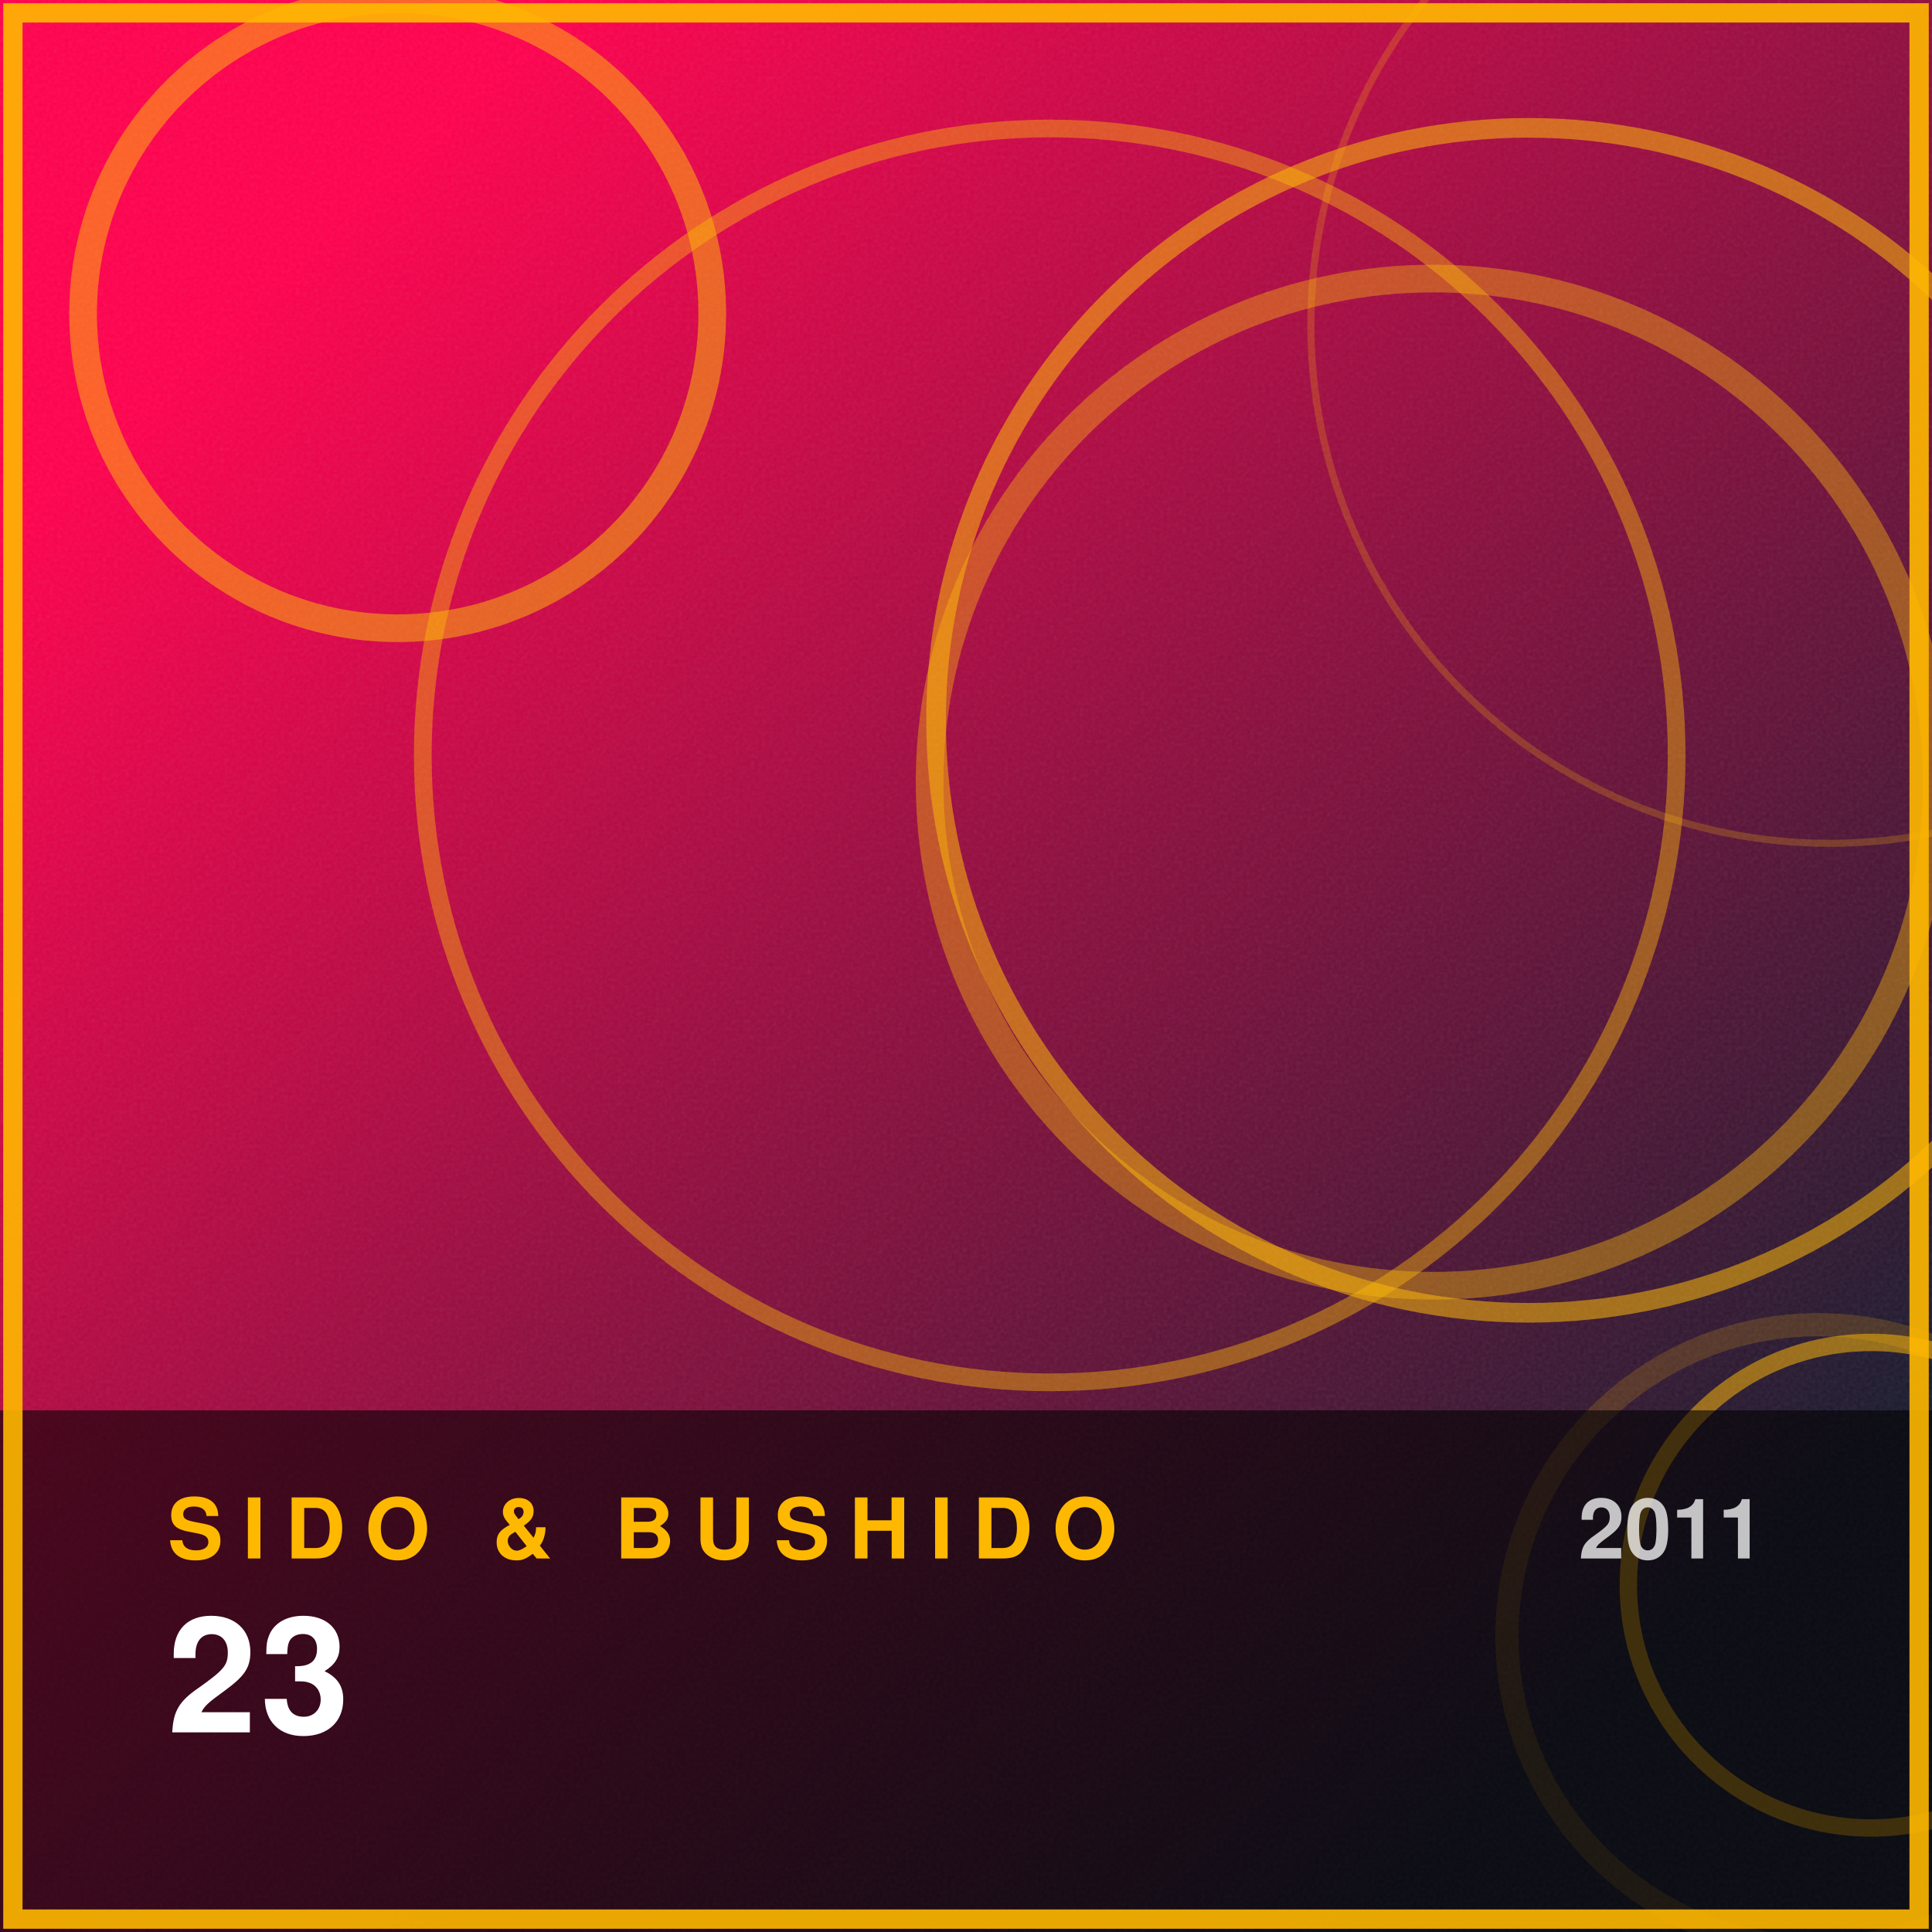
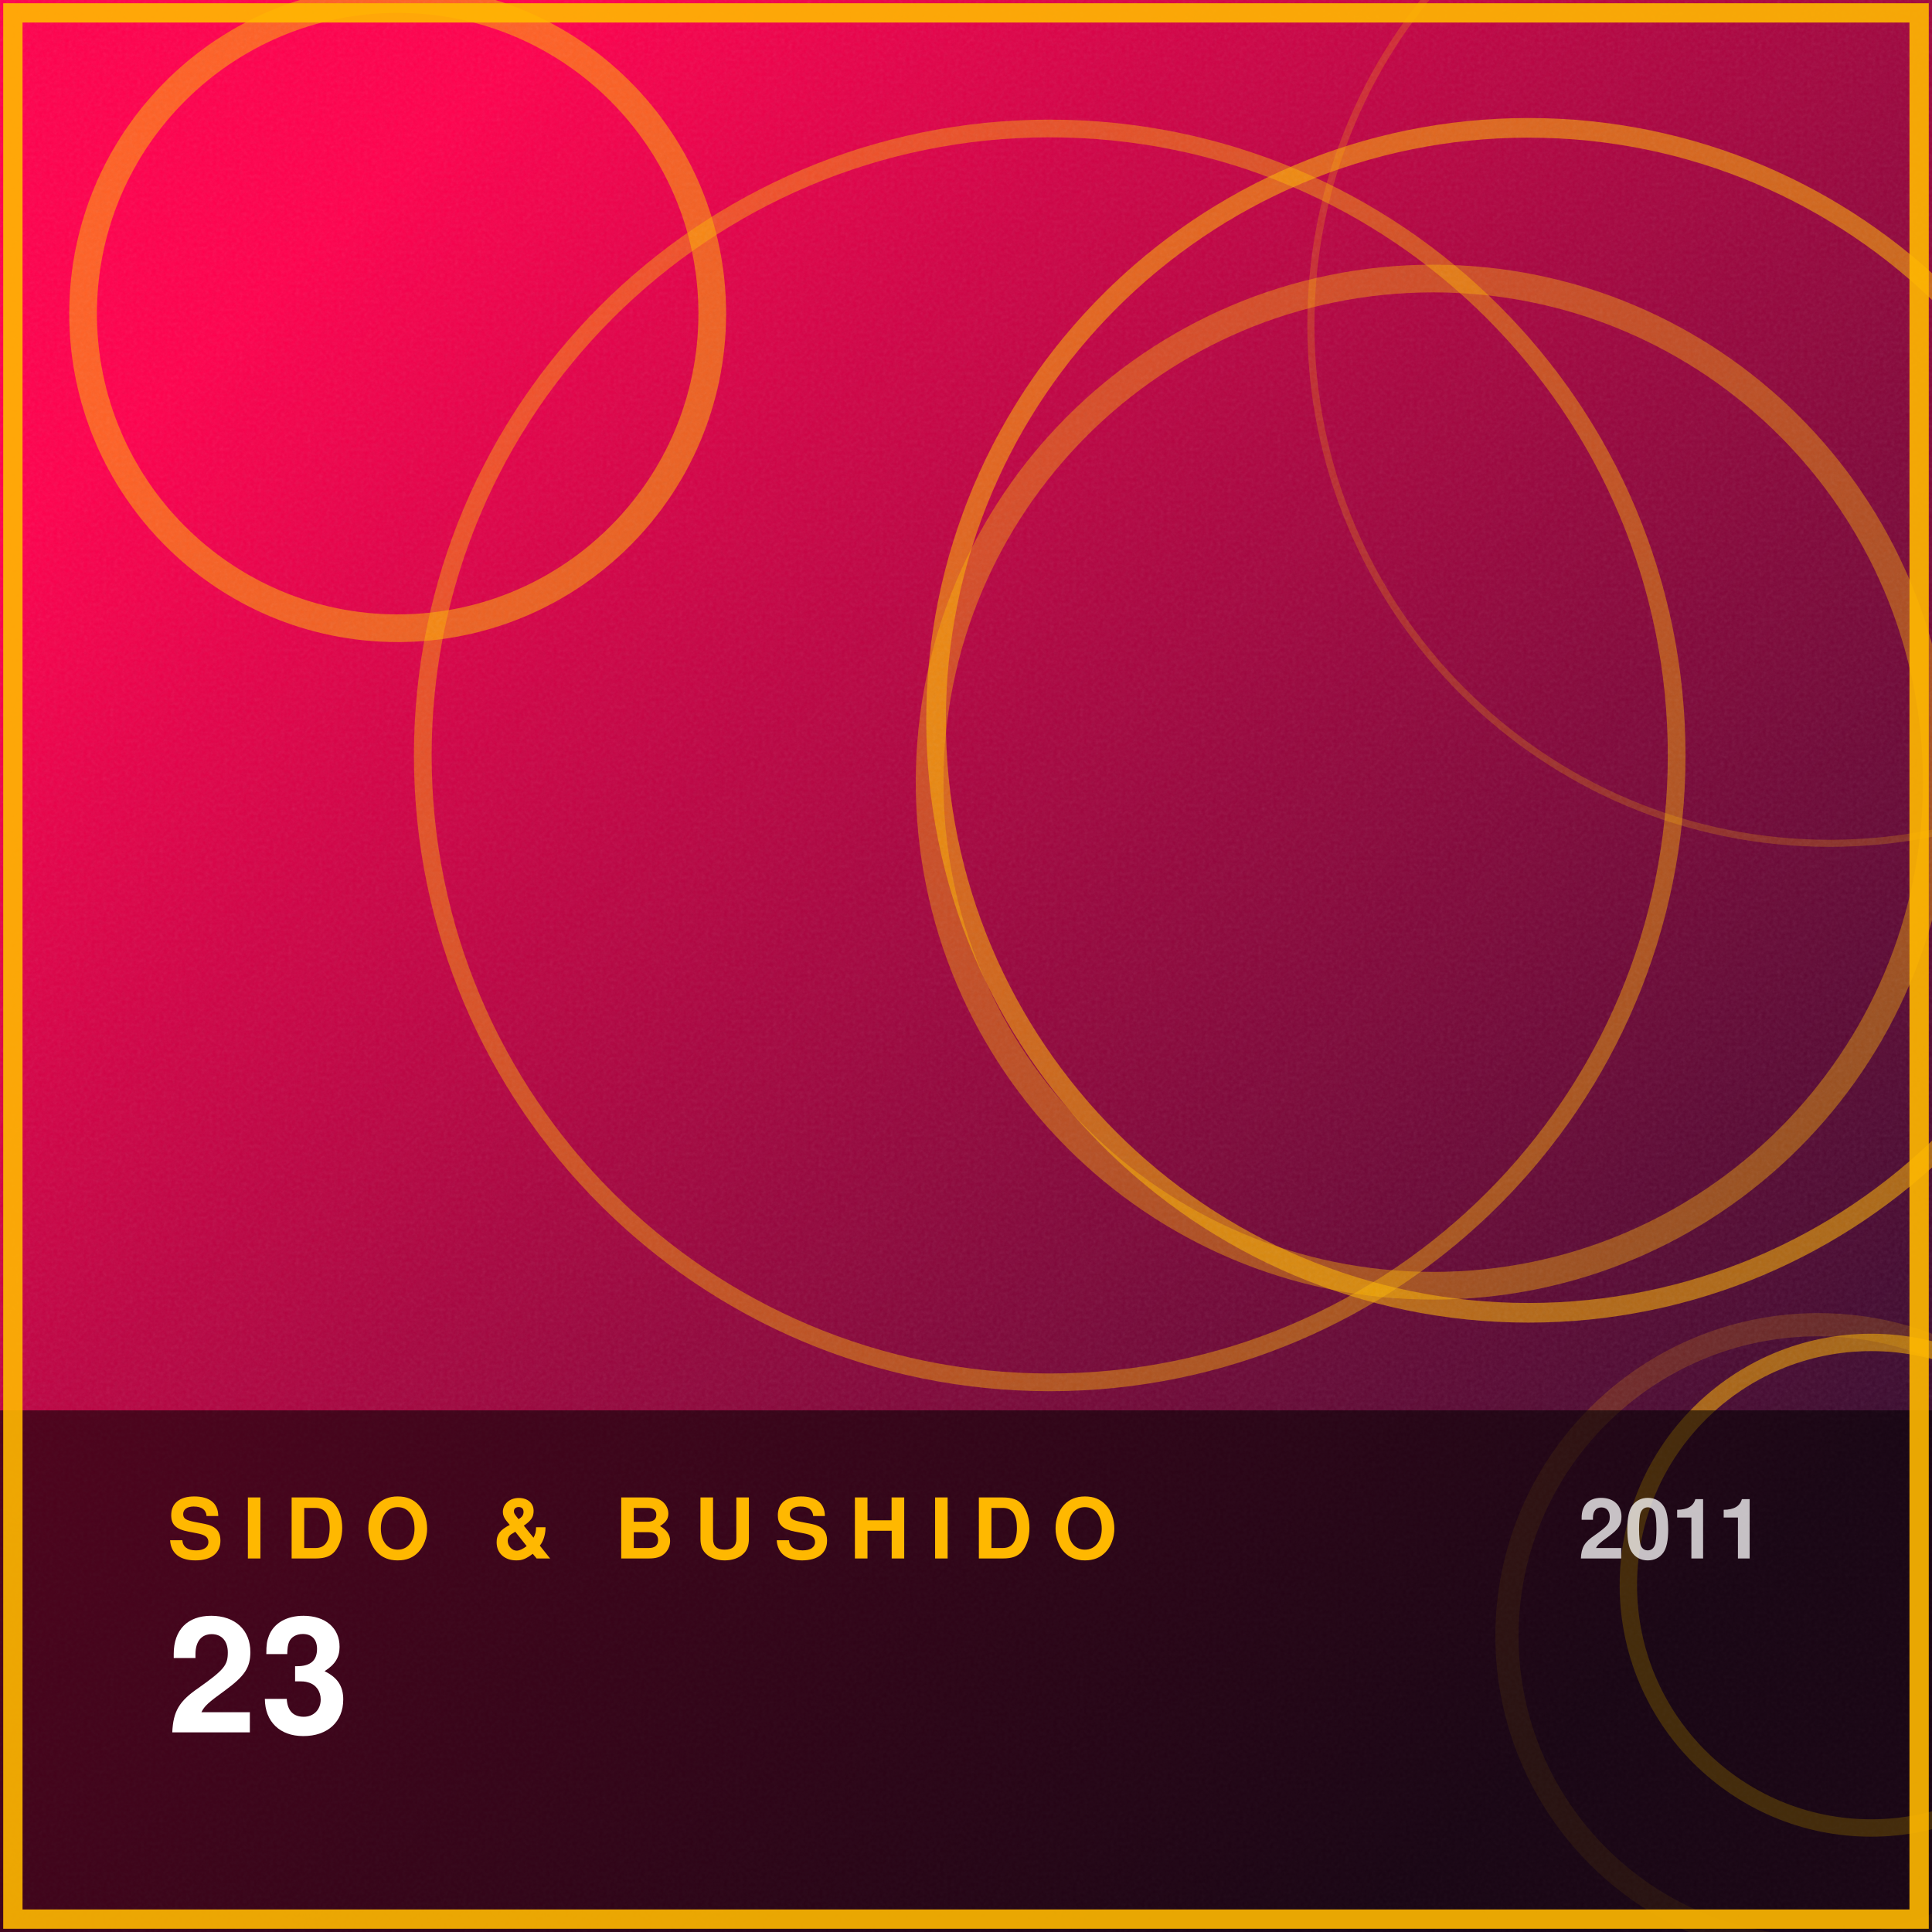
<svg xmlns="http://www.w3.org/2000/svg" viewBox="0 0 600 600" width="600" height="600" role="img" aria-label="23 von Sido &amp; Bushido">
  <defs>
    <linearGradient id="bg" gradientTransform="rotate(46 0.5 0.5)">
      <stop offset="0%" stop-color="#ff004d" />
-       <stop offset="100%" stop-color="#1a1a2e" />
+       <stop offset="100%" stop-color="#3a0a2e" />
    </linearGradient>
    <filter id="grain">
      <feTurbulence type="fractalNoise" baseFrequency="0.85" numOctaves="3" />
      <feColorMatrix type="saturate" values="0" />
    </filter>
    <clipPath id="clip">
      <rect width="600" height="600" />
    </clipPath>
  </defs>
  <g clip-path="url(#clip)">
    <rect width="600" height="600" fill="url(#bg)" />
    <circle cx="326.0" cy="234.6" r="194.7" fill="none" stroke="#ffb800" stroke-width="5.5" opacity="0.43" />
    <circle cx="445.1" cy="242.9" r="156.4" fill="none" stroke="#ffb800" stroke-width="8.6" opacity="0.40" />
    <circle cx="581.1" cy="492.3" r="75.4" fill="none" stroke="#ffb800" stroke-width="5.4" opacity="0.53" />
    <circle cx="568.2" cy="100.8" r="161.1" fill="none" stroke="#ffb800" stroke-width="2.2" opacity="0.23" />
    <circle cx="474.7" cy="223.7" r="184.0" fill="none" stroke="#ffb800" stroke-width="6.1" opacity="0.54" />
    <circle cx="123.5" cy="97.4" r="97.7" fill="none" stroke="#ffb800" stroke-width="8.6" opacity="0.52" />
    <circle cx="564.7" cy="508.1" r="96.7" fill="none" stroke="#ffb800" stroke-width="7.2" opacity="0.18" />
    <rect width="600" height="600" filter="url(#grain)" opacity="0.10" />
    <rect x="0" y="438" width="600" height="162" fill="#000" opacity="0.58" />
    <text x="52" y="484" font-family="Helvetica, Arial, sans-serif" font-size="26" font-weight="700" letter-spacing="6" fill="#ffb800">SIDO &amp; BUSHIDO</text>
    <text x="52" y="538" font-family="Helvetica, Arial, sans-serif" font-size="50" font-weight="800" letter-spacing="1" fill="#ffffff">
      <tspan x="52" dy="0">23</tspan>
    </text>
    <text x="548" y="484" text-anchor="end" font-family="Helvetica, Arial, sans-serif" font-size="26" font-weight="700" fill="#ffffff" opacity="0.75">2011</text>
  </g>
  <rect x="4" y="4" width="592" height="592" fill="none" stroke="#ffb800" stroke-width="6" opacity="0.9" />
</svg>
